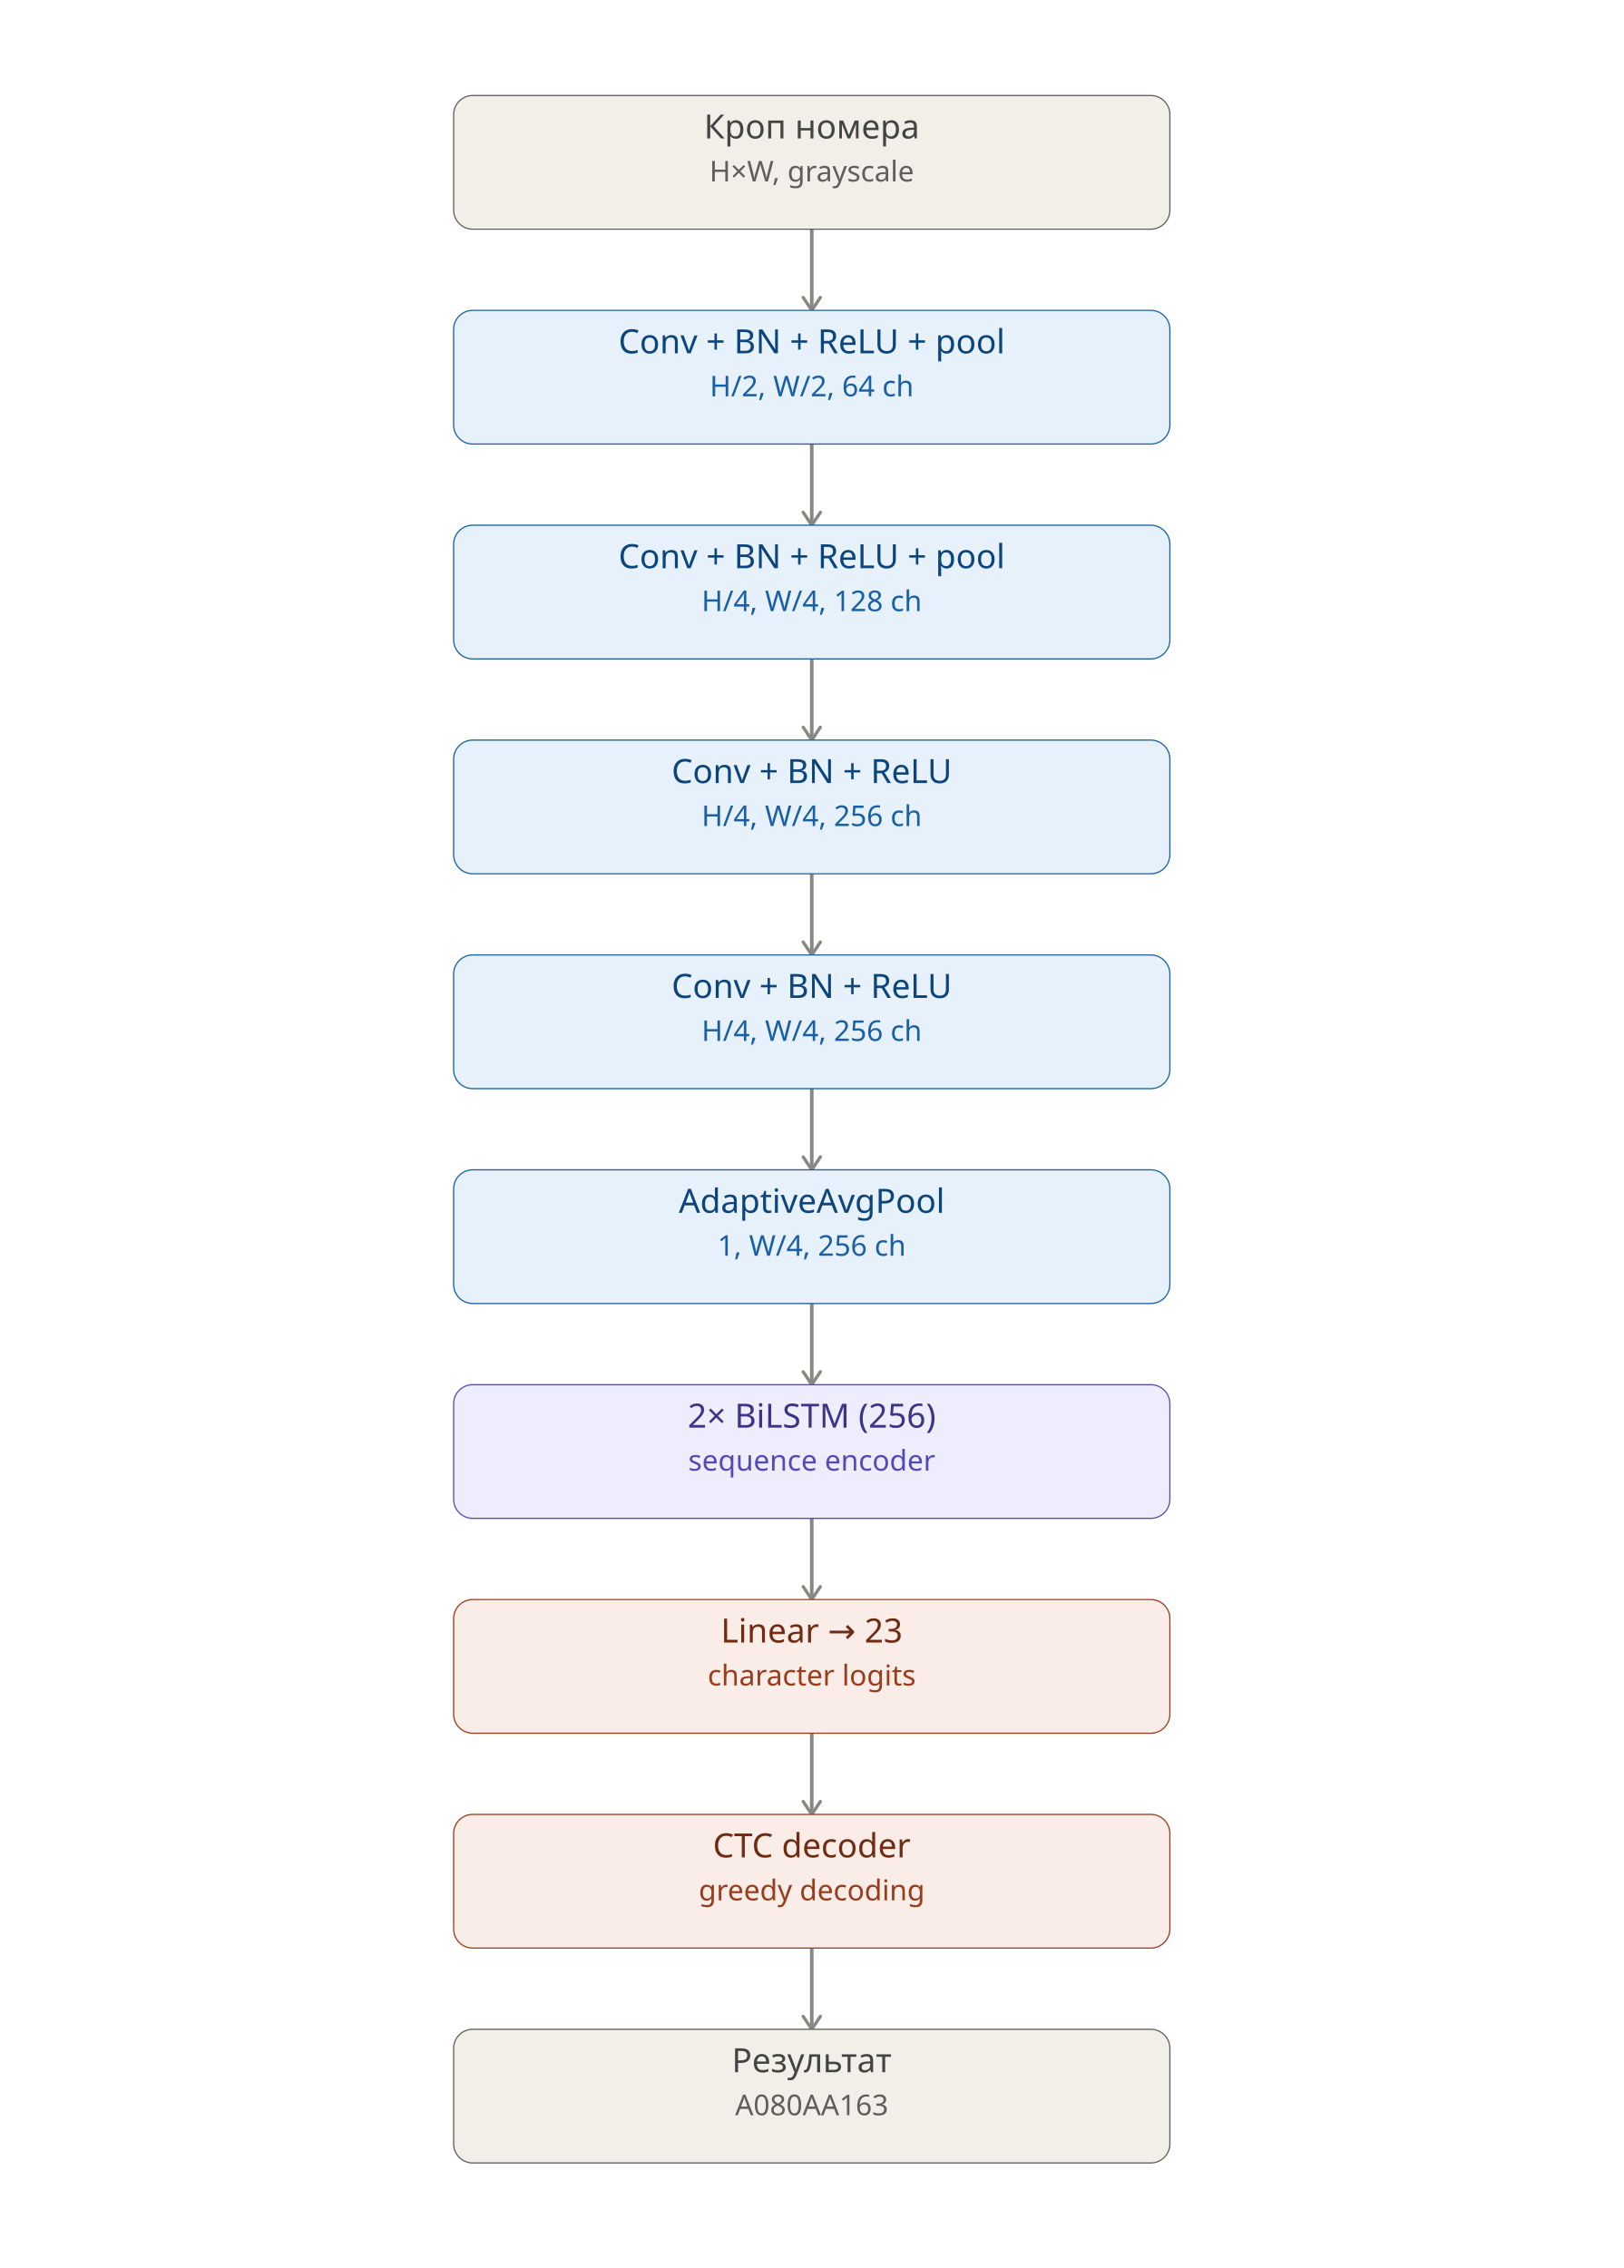
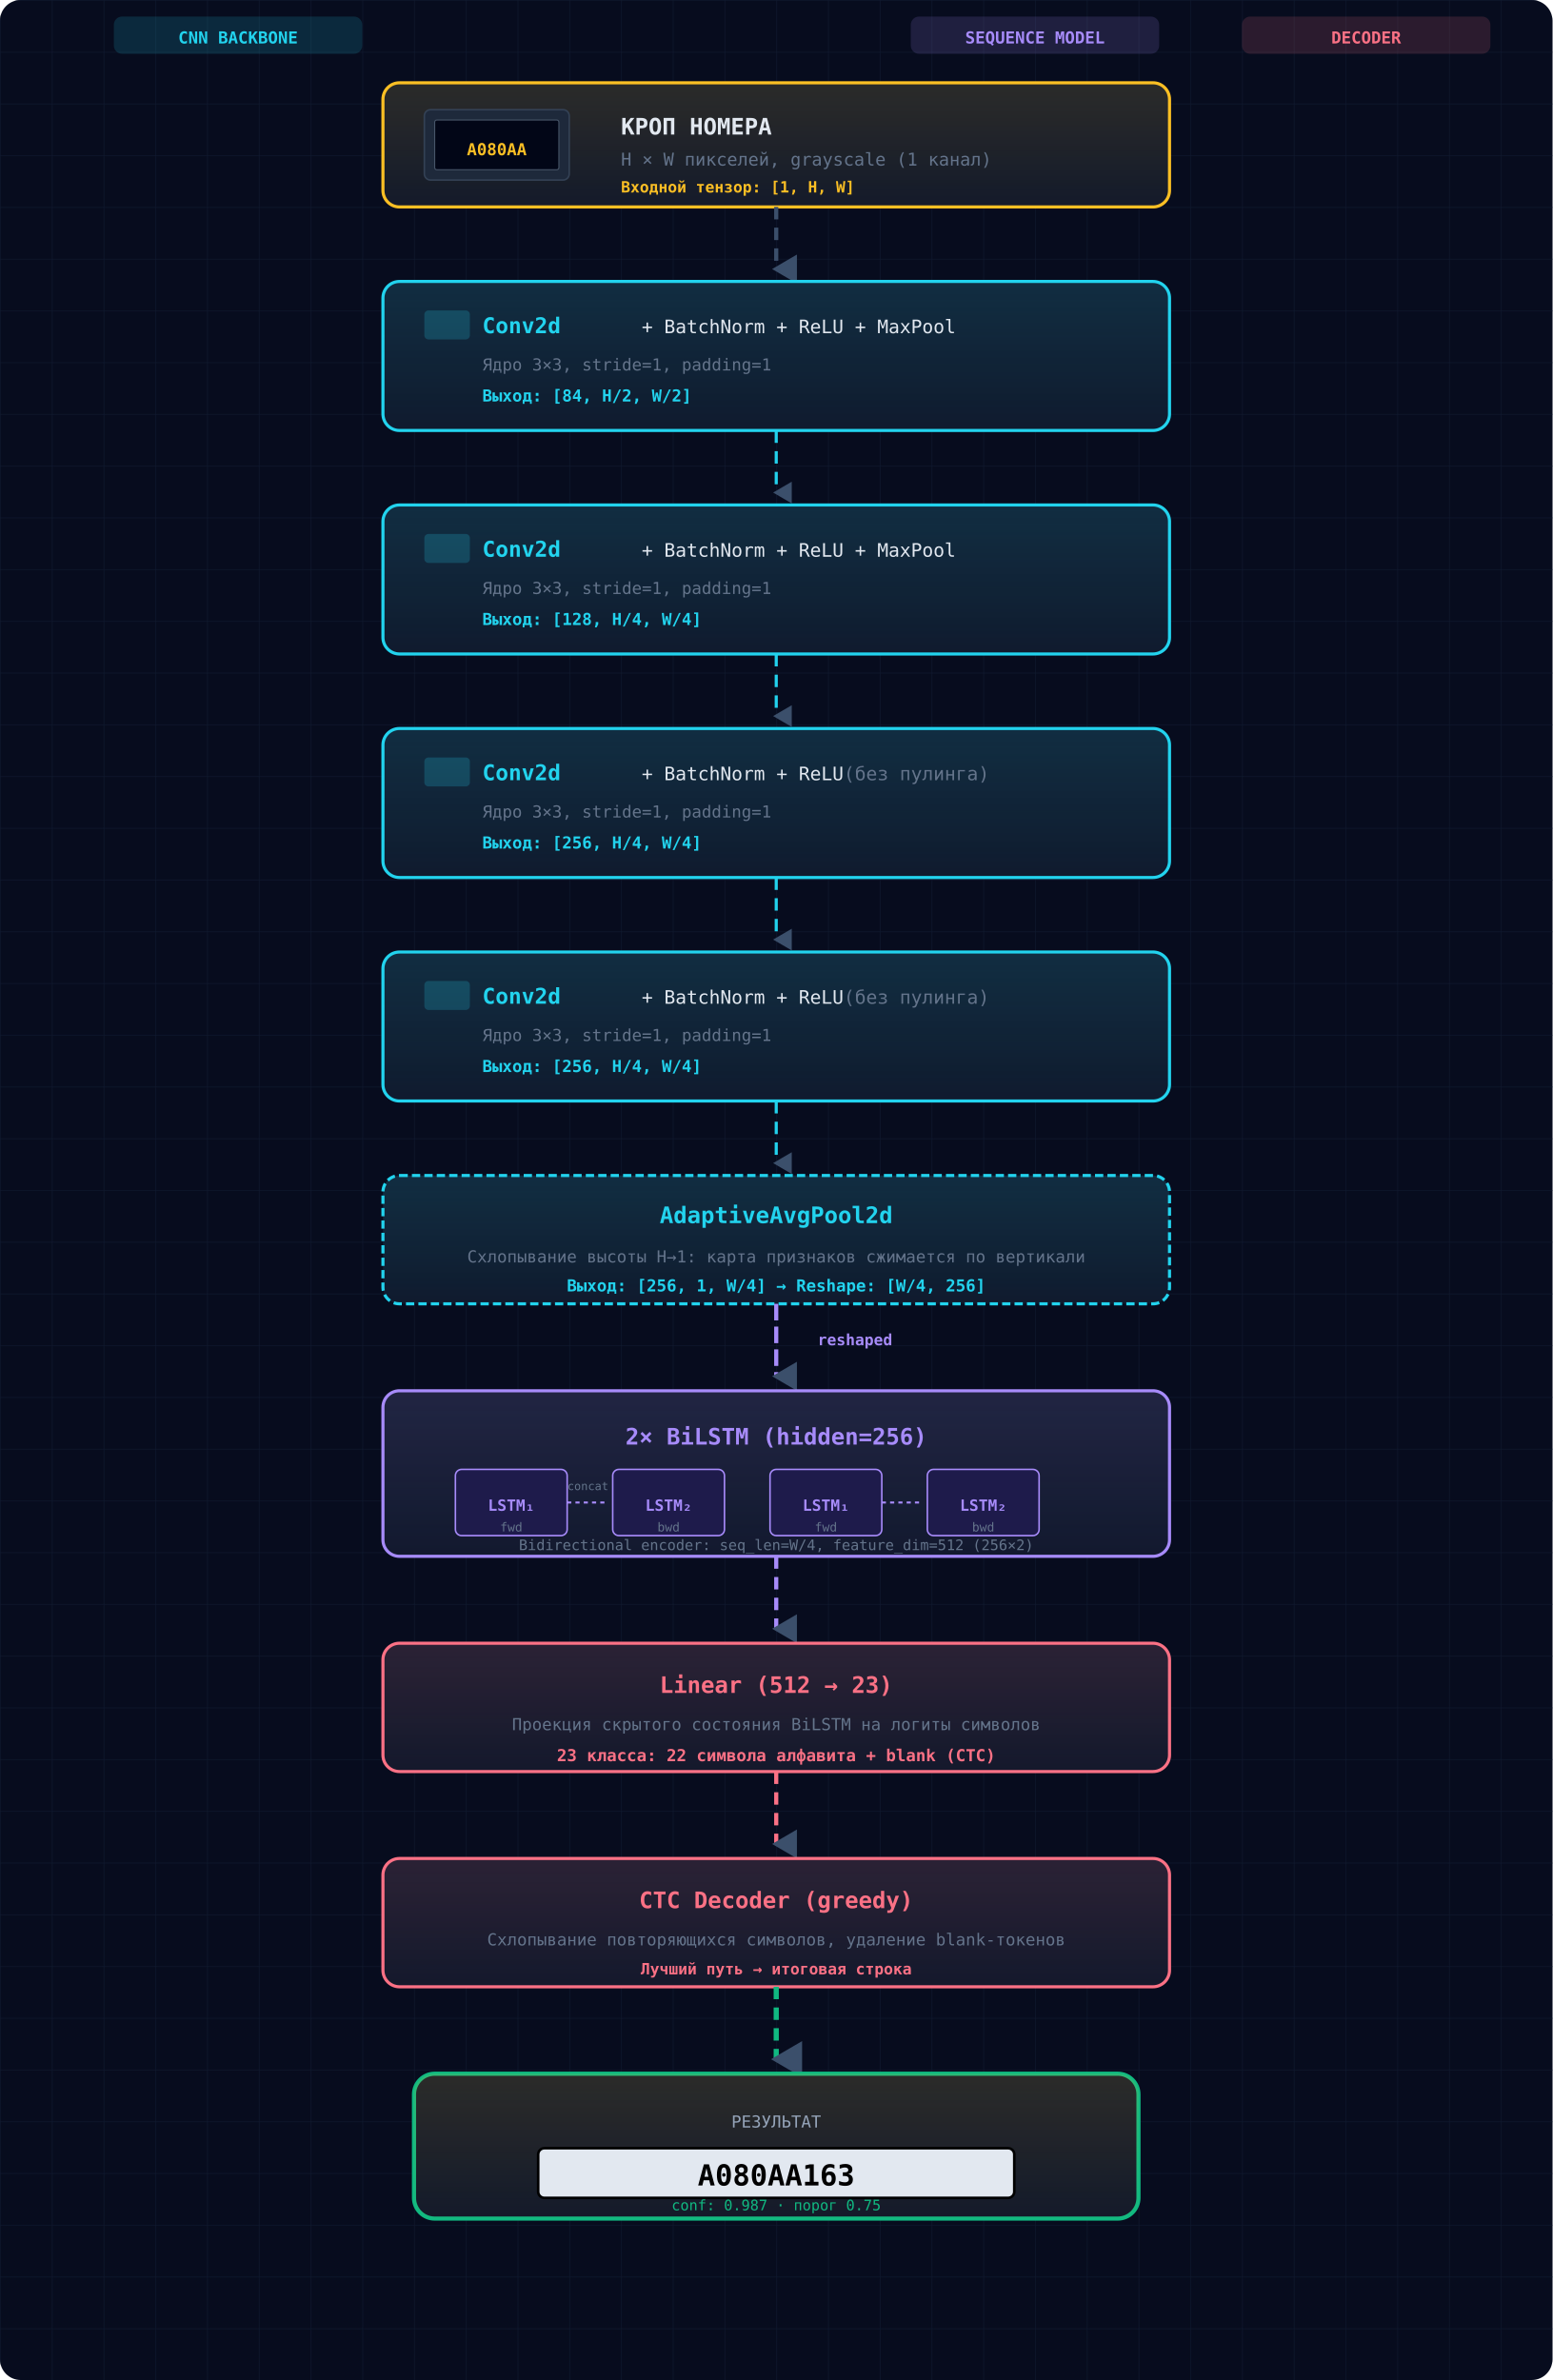
- <svg xmlns="http://www.w3.org/2000/svg" width="100%" viewBox="0 0 680 950" role="img">
+ <svg xmlns="http://www.w3.org/2000/svg" viewBox="0 0 750 1150">
  <defs>
-     <marker id="arrow" viewBox="0 0 10 10" refX="8" refY="5" markerWidth="6" markerHeight="6" orient="auto-start-reverse">
-       <path d="M2 1L8 5L2 9" fill="none" stroke="#898781" stroke-width="1.5" stroke-linecap="round" stroke-linejoin="round" />
+     <marker id="arrow-down" markerWidth="7" markerHeight="6" refX="3.5" refY="5" orient="auto">
+       <polygon points="0 0, 7 0, 3.5 6" fill="#3b4f6b" />
    </marker>
+     <pattern id="grid" width="25" height="25" patternUnits="userSpaceOnUse">
+       <path d="M 25 0 L 0 0 0 25" fill="none" stroke="#10192e" stroke-width="0.6" />
+     </pattern>
+     <linearGradient id="grad-input" x1="0%" y1="0%" x2="0%" y2="100%">
+       <stop offset="0%" stop-color="rgba(251, 191, 36, 0.12)" />
+       <stop offset="100%" stop-color="rgba(251, 191, 36, 0.02)" />
+     </linearGradient>
+     <linearGradient id="grad-cnn" x1="0%" y1="0%" x2="0%" y2="100%">
+       <stop offset="0%" stop-color="rgba(34, 211, 238, 0.12)" />
+       <stop offset="100%" stop-color="rgba(34, 211, 238, 0.02)" />
+     </linearGradient>
+     <linearGradient id="grad-rnn" x1="0%" y1="0%" x2="0%" y2="100%">
+       <stop offset="0%" stop-color="rgba(167, 139, 250, 0.12)" />
+       <stop offset="100%" stop-color="rgba(167, 139, 250, 0.02)" />
+     </linearGradient>
+     <linearGradient id="grad-out" x1="0%" y1="0%" x2="0%" y2="100%">
+       <stop offset="0%" stop-color="rgba(251, 113, 133, 0.12)" />
+       <stop offset="100%" stop-color="rgba(251, 113, 133, 0.02)" />
+     </linearGradient>
  </defs>
-   <line x1="340" y1="96" x2="340" y2="130" marker-end="url(#arrow)" style="fill:none;stroke:#898781;stroke-width:1.5px" />
-   <line x1="340" y1="186" x2="340" y2="220" marker-end="url(#arrow)" style="fill:none;stroke:#898781;stroke-width:1.5px" />
-   <line x1="340" y1="276" x2="340" y2="310" marker-end="url(#arrow)" style="fill:none;stroke:#898781;stroke-width:1.5px" />
-   <line x1="340" y1="366" x2="340" y2="400" marker-end="url(#arrow)" style="fill:none;stroke:#898781;stroke-width:1.5px" />
-   <line x1="340" y1="456" x2="340" y2="490" marker-end="url(#arrow)" style="fill:none;stroke:#898781;stroke-width:1.5px" />
-   <line x1="340" y1="546" x2="340" y2="580" marker-end="url(#arrow)" style="fill:none;stroke:#898781;stroke-width:1.5px" />
-   <line x1="340" y1="636" x2="340" y2="670" marker-end="url(#arrow)" style="fill:none;stroke:#898781;stroke-width:1.5px" />
-   <line x1="340" y1="726" x2="340" y2="760" marker-end="url(#arrow)" style="fill:none;stroke:#898781;stroke-width:1.5px" />
-   <line x1="340" y1="816" x2="340" y2="850" marker-end="url(#arrow)" style="fill:none;stroke:#898781;stroke-width:1.5px" />
-   <g>
-     <rect x="190" y="40" width="300" height="56" rx="8" fill="#F1EFE8" stroke="#5F5E5A" stroke-width="0.5" />
-     <text x="340" y="58" text-anchor="middle" fill="#444441" font-family="sans-serif" font-size="14" font-weight="500">Кроп номера</text>
-     <text x="340" y="76" text-anchor="middle" fill="#5F5E5A" font-family="sans-serif" font-size="12">H×W, grayscale</text>
-   </g>
-   <g>
-     <rect x="190" y="130" width="300" height="56" rx="8" fill="#E6F1FB" stroke="#185FA5" stroke-width="0.5" />
-     <text x="340" y="148" text-anchor="middle" fill="#0C447C" font-family="sans-serif" font-size="14" font-weight="500">Conv + BN + ReLU + pool</text>
-     <text x="340" y="166" text-anchor="middle" fill="#185FA5" font-family="sans-serif" font-size="12">H/2, W/2, 64 ch</text>
-   </g>
-   <g>
-     <rect x="190" y="220" width="300" height="56" rx="8" fill="#E6F1FB" stroke="#185FA5" stroke-width="0.5" />
-     <text x="340" y="238" text-anchor="middle" fill="#0C447C" font-family="sans-serif" font-size="14" font-weight="500">Conv + BN + ReLU + pool</text>
-     <text x="340" y="256" text-anchor="middle" fill="#185FA5" font-family="sans-serif" font-size="12">H/4, W/4, 128 ch</text>
-   </g>
-   <g>
-     <rect x="190" y="310" width="300" height="56" rx="8" fill="#E6F1FB" stroke="#185FA5" stroke-width="0.5" />
-     <text x="340" y="328" text-anchor="middle" fill="#0C447C" font-family="sans-serif" font-size="14" font-weight="500">Conv + BN + ReLU</text>
-     <text x="340" y="346" text-anchor="middle" fill="#185FA5" font-family="sans-serif" font-size="12">H/4, W/4, 256 ch</text>
-   </g>
-   <g>
-     <rect x="190" y="400" width="300" height="56" rx="8" fill="#E6F1FB" stroke="#185FA5" stroke-width="0.5" />
-     <text x="340" y="418" text-anchor="middle" fill="#0C447C" font-family="sans-serif" font-size="14" font-weight="500">Conv + BN + ReLU</text>
-     <text x="340" y="436" text-anchor="middle" fill="#185FA5" font-family="sans-serif" font-size="12">H/4, W/4, 256 ch</text>
-   </g>
-   <g>
-     <rect x="190" y="490" width="300" height="56" rx="8" fill="#E6F1FB" stroke="#185FA5" stroke-width="0.5" />
-     <text x="340" y="508" text-anchor="middle" fill="#0C447C" font-family="sans-serif" font-size="14" font-weight="500">AdaptiveAvgPool</text>
-     <text x="340" y="526" text-anchor="middle" fill="#185FA5" font-family="sans-serif" font-size="12">1, W/4, 256 ch</text>
-   </g>
-   <g>
-     <rect x="190" y="580" width="300" height="56" rx="8" fill="#EEEDFE" stroke="#534AB7" stroke-width="0.5" />
-     <text x="340" y="598" text-anchor="middle" fill="#3C3489" font-family="sans-serif" font-size="14" font-weight="500">2× BiLSTM (256)</text>
-     <text x="340" y="616" text-anchor="middle" fill="#534AB7" font-family="sans-serif" font-size="12">sequence encoder</text>
-   </g>
-   <g>
-     <rect x="190" y="670" width="300" height="56" rx="8" fill="#FAECE7" stroke="#993C1D" stroke-width="0.5" />
-     <text x="340" y="688" text-anchor="middle" fill="#712B13" font-family="sans-serif" font-size="14" font-weight="500">Linear → 23</text>
-     <text x="340" y="706" text-anchor="middle" fill="#993C1D" font-family="sans-serif" font-size="12">character logits</text>
-   </g>
-   <g>
-     <rect x="190" y="760" width="300" height="56" rx="8" fill="#FAECE7" stroke="#993C1D" stroke-width="0.5" />
-     <text x="340" y="778" text-anchor="middle" fill="#712B13" font-family="sans-serif" font-size="14" font-weight="500">CTC decoder</text>
-     <text x="340" y="796" text-anchor="middle" fill="#993C1D" font-family="sans-serif" font-size="12">greedy decoding</text>
-   </g>
-   <g>
-     <rect x="190" y="850" width="300" height="56" rx="8" fill="#F1EFE8" stroke="#5F5E5A" stroke-width="0.5" />
-     <text x="340" y="868" text-anchor="middle" fill="#444441" font-family="sans-serif" font-size="14" font-weight="500">Результат</text>
-     <text x="340" y="886" text-anchor="middle" fill="#5F5E5A" font-family="sans-serif" font-size="12">A080AA163</text>
-   </g>
+   <rect width="100%" height="100%" fill="#070c1e" rx="10" />
+   <rect width="100%" height="100%" fill="url(#grid)" rx="10" />
+   <rect x="55" y="8" width="120" height="18" rx="4" fill="#22d3ee" opacity="0.15" />
+   <text x="115" y="21" fill="#22d3ee" font-size="8" font-weight="bold" text-anchor="middle" font-family="monospace">CNN BACKBONE</text>
+   <rect x="440" y="8" width="120" height="18" rx="4" fill="#a78bfa" opacity="0.15" />
+   <text x="500" y="21" fill="#a78bfa" font-size="8" font-weight="bold" text-anchor="middle" font-family="monospace">SEQUENCE MODEL</text>
+   <rect x="600" y="8" width="120" height="18" rx="4" fill="#fb7185" opacity="0.15" />
+   <text x="660" y="21" fill="#fb7185" font-size="8" font-weight="bold" text-anchor="middle" font-family="monospace">DECODER</text>
+   <rect x="185" y="40" width="380" height="60" rx="8" fill="#0f172a" stroke="#fbbf24" stroke-width="1.5" />
+   <rect x="185" y="40" width="380" height="60" rx="8" fill="url(#grad-input)" />
+   <rect x="205" y="53" width="70" height="34" rx="3" fill="#1e293b" stroke="#334155" stroke-width="0.75" />
+   <rect x="210" y="58" width="60" height="24" rx="1" fill="#020617" stroke="#475569" stroke-width="0.5" />
+   <text x="240" y="75" fill="#fbbf24" font-size="8" font-weight="900" text-anchor="middle" font-family="monospace">A080AA</text>
+   <text x="300" y="65" fill="#e2e8f0" font-size="11" font-weight="bold" font-family="monospace">КРОП НОМЕРА</text>
+   <text x="300" y="80" fill="#64748b" font-size="8.5" font-family="monospace">H × W пикселей, grayscale (1 канал)</text>
+   <text x="300" y="93" fill="#fbbf24" font-size="7.5" font-weight="bold" font-family="monospace">Входной тензор: [1, H, W]</text>
+   <line x1="375" y1="100" x2="375" y2="130" stroke="#3b4f6b" stroke-width="2" stroke-dasharray="6,4" marker-end="url(#arrow-down)" />
+   <rect x="185" y="136" width="380" height="72" rx="8" fill="#0f172a" stroke="#22d3ee" stroke-width="1.5" />
+   <rect x="185" y="136" width="380" height="72" rx="8" fill="url(#grad-cnn)" />
+   <rect x="205" y="150" width="22" height="14" rx="2" fill="#22d3ee" opacity="0.2" />
+   <text x="233" y="161" fill="#22d3ee" font-size="10.5" font-weight="bold" font-family="monospace">Conv2d</text>
+   <text x="310" y="161" fill="#e2e8f0" font-size="9" font-family="monospace">+ BatchNorm + ReLU + MaxPool</text>
+   <text x="233" y="179" fill="#64748b" font-size="8" font-family="monospace">Ядро 3×3, stride=1, padding=1</text>
+   <text x="233" y="194" fill="#22d3ee" font-size="8" font-weight="bold" font-family="monospace">Выход: [84, H/2, W/2]</text>
+   <line x1="375" y1="208" x2="375" y2="238" stroke="#22d3ee" stroke-width="1.5" stroke-dasharray="6,4" marker-end="url(#arrow-down)" />
+   <rect x="185" y="244" width="380" height="72" rx="8" fill="#0f172a" stroke="#22d3ee" stroke-width="1.5" />
+   <rect x="185" y="244" width="380" height="72" rx="8" fill="url(#grad-cnn)" />
+   <rect x="205" y="258" width="22" height="14" rx="2" fill="#22d3ee" opacity="0.2" />
+   <text x="233" y="269" fill="#22d3ee" font-size="10.5" font-weight="bold" font-family="monospace">Conv2d</text>
+   <text x="310" y="269" fill="#e2e8f0" font-size="9" font-family="monospace">+ BatchNorm + ReLU + MaxPool</text>
+   <text x="233" y="287" fill="#64748b" font-size="8" font-family="monospace">Ядро 3×3, stride=1, padding=1</text>
+   <text x="233" y="302" fill="#22d3ee" font-size="8" font-weight="bold" font-family="monospace">Выход: [128, H/4, W/4]</text>
+   <line x1="375" y1="316" x2="375" y2="346" stroke="#22d3ee" stroke-width="1.5" stroke-dasharray="6,4" marker-end="url(#arrow-down)" />
+   <rect x="185" y="352" width="380" height="72" rx="8" fill="#0f172a" stroke="#22d3ee" stroke-width="1.5" />
+   <rect x="185" y="352" width="380" height="72" rx="8" fill="url(#grad-cnn)" />
+   <rect x="205" y="366" width="22" height="14" rx="2" fill="#22d3ee" opacity="0.2" />
+   <text x="233" y="377" fill="#22d3ee" font-size="10.5" font-weight="bold" font-family="monospace">Conv2d</text>
+   <text x="310" y="377" fill="#e2e8f0" font-size="9" font-family="monospace">+ BatchNorm + ReLU<tspan fill="#64748b"> (без пулинга)</tspan>
+   </text>
+   <text x="233" y="395" fill="#64748b" font-size="8" font-family="monospace">Ядро 3×3, stride=1, padding=1</text>
+   <text x="233" y="410" fill="#22d3ee" font-size="8" font-weight="bold" font-family="monospace">Выход: [256, H/4, W/4]</text>
+   <line x1="375" y1="424" x2="375" y2="454" stroke="#22d3ee" stroke-width="1.5" stroke-dasharray="6,4" marker-end="url(#arrow-down)" />
+   <rect x="185" y="460" width="380" height="72" rx="8" fill="#0f172a" stroke="#22d3ee" stroke-width="1.5" />
+   <rect x="185" y="460" width="380" height="72" rx="8" fill="url(#grad-cnn)" />
+   <rect x="205" y="474" width="22" height="14" rx="2" fill="#22d3ee" opacity="0.2" />
+   <text x="233" y="485" fill="#22d3ee" font-size="10.5" font-weight="bold" font-family="monospace">Conv2d</text>
+   <text x="310" y="485" fill="#e2e8f0" font-size="9" font-family="monospace">+ BatchNorm + ReLU<tspan fill="#64748b"> (без пулинга)</tspan>
+   </text>
+   <text x="233" y="503" fill="#64748b" font-size="8" font-family="monospace">Ядро 3×3, stride=1, padding=1</text>
+   <text x="233" y="518" fill="#22d3ee" font-size="8" font-weight="bold" font-family="monospace">Выход: [256, H/4, W/4]</text>
+   <line x1="375" y1="532" x2="375" y2="562" stroke="#22d3ee" stroke-width="1.5" stroke-dasharray="6,4" marker-end="url(#arrow-down)" />
+   <rect x="185" y="568" width="380" height="62" rx="8" fill="#0f172a" stroke="#22d3ee" stroke-width="1.5" stroke-dasharray="4,2" />
+   <rect x="185" y="568" width="380" height="62" rx="8" fill="url(#grad-cnn)" />
+   <text x="375" y="591" fill="#22d3ee" font-size="11" font-weight="bold" text-anchor="middle" font-family="monospace">AdaptiveAvgPool2d</text>
+   <text x="375" y="610" fill="#64748b" font-size="8" text-anchor="middle" font-family="monospace">Схлопывание высоты H→1: карта признаков сжимается по вертикали</text>
+   <text x="375" y="624" fill="#22d3ee" font-size="8" font-weight="bold" text-anchor="middle" font-family="monospace">Выход: [256, 1, W/4]  →  Reshape: [W/4, 256]</text>
+   <line x1="375" y1="630" x2="375" y2="665" stroke="#a78bfa" stroke-width="2" stroke-dasharray="8,3" marker-end="url(#arrow-down)" />
+   <text x="395" y="650" fill="#a78bfa" font-size="7.5" font-weight="bold" font-family="monospace">reshaped</text>
+   <rect x="185" y="672" width="380" height="80" rx="8" fill="#0f172a" stroke="#a78bfa" stroke-width="1.5" />
+   <rect x="185" y="672" width="380" height="80" rx="8" fill="url(#grad-rnn)" />
+   <text x="375" y="698" fill="#a78bfa" font-size="11" font-weight="bold" text-anchor="middle" font-family="monospace">2× BiLSTM (hidden=256)</text>
+   <rect x="220" y="710" width="54" height="32" rx="3" fill="#1e1b4b" stroke="#a78bfa" stroke-width="0.75" />
+   <text x="247" y="730" fill="#a78bfa" font-size="7.5" font-weight="bold" text-anchor="middle" font-family="monospace">LSTM₁</text>
+   <text x="247" y="740" fill="#64748b" font-size="6" text-anchor="middle" font-family="monospace">fwd</text>
+   <rect x="296" y="710" width="54" height="32" rx="3" fill="#1e1b4b" stroke="#a78bfa" stroke-width="0.75" />
+   <text x="323" y="730" fill="#a78bfa" font-size="7.5" font-weight="bold" text-anchor="middle" font-family="monospace">LSTM₂</text>
+   <text x="323" y="740" fill="#64748b" font-size="6" text-anchor="middle" font-family="monospace">bwd</text>
+   <line x1="274" y1="726" x2="294" y2="726" stroke="#a78bfa" stroke-width="1" stroke-dasharray="2,2" />
+   <text x="284" y="720" fill="#64748b" font-size="5.5" text-anchor="middle" font-family="monospace">concat</text>
+   <rect x="372" y="710" width="54" height="32" rx="3" fill="#1e1b4b" stroke="#a78bfa" stroke-width="0.75" />
+   <text x="399" y="730" fill="#a78bfa" font-size="7.5" font-weight="bold" text-anchor="middle" font-family="monospace">LSTM₁</text>
+   <text x="399" y="740" fill="#64748b" font-size="6" text-anchor="middle" font-family="monospace">fwd</text>
+   <rect x="448" y="710" width="54" height="32" rx="3" fill="#1e1b4b" stroke="#a78bfa" stroke-width="0.75" />
+   <text x="475" y="730" fill="#a78bfa" font-size="7.5" font-weight="bold" text-anchor="middle" font-family="monospace">LSTM₂</text>
+   <text x="475" y="740" fill="#64748b" font-size="6" text-anchor="middle" font-family="monospace">bwd</text>
+   <line x1="426" y1="726" x2="446" y2="726" stroke="#a78bfa" stroke-width="1" stroke-dasharray="2,2" />
+   <text x="375" y="749" fill="#64748b" font-size="7" text-anchor="middle" font-family="monospace">Bidirectional encoder: seq_len=W/4, feature_dim=512 (256×2)</text>
+   <line x1="375" y1="752" x2="375" y2="787" stroke="#a78bfa" stroke-width="2" stroke-dasharray="6,4" marker-end="url(#arrow-down)" />
+   <rect x="185" y="794" width="380" height="62" rx="8" fill="#0f172a" stroke="#fb7185" stroke-width="1.5" />
+   <rect x="185" y="794" width="380" height="62" rx="8" fill="url(#grad-out)" />
+   <text x="375" y="818" fill="#fb7185" font-size="11" font-weight="bold" text-anchor="middle" font-family="monospace">Linear (512 → 23)</text>
+   <text x="375" y="836" fill="#64748b" font-size="8" text-anchor="middle" font-family="monospace">Проекция скрытого состояния BiLSTM на логиты символов</text>
+   <text x="375" y="851" fill="#fb7185" font-size="8" font-weight="bold" text-anchor="middle" font-family="monospace">23 класса: 22 символа алфавита + blank (CTC)</text>
+   <line x1="375" y1="856" x2="375" y2="891" stroke="#fb7185" stroke-width="2" stroke-dasharray="6,4" marker-end="url(#arrow-down)" />
+   <rect x="185" y="898" width="380" height="62" rx="8" fill="#0f172a" stroke="#fb7185" stroke-width="1.5" />
+   <rect x="185" y="898" width="380" height="62" rx="8" fill="url(#grad-out)" />
+   <text x="375" y="922" fill="#fb7185" font-size="11" font-weight="bold" text-anchor="middle" font-family="monospace">CTC Decoder (greedy)</text>
+   <text x="375" y="940" fill="#64748b" font-size="8" text-anchor="middle" font-family="monospace">Схлопывание повторяющихся символов, удаление blank-токенов</text>
+   <text x="375" y="954" fill="#fb7185" font-size="7.5" font-weight="bold" text-anchor="middle" font-family="monospace">Лучший путь → итоговая строка</text>
+   <line x1="375" y1="960" x2="375" y2="995" stroke="#10b981" stroke-width="2.5" stroke-dasharray="6,4" marker-end="url(#arrow-down)" />
+   <rect x="200" y="1002" width="350" height="70" rx="10" fill="#0f172a" stroke="#10b981" stroke-width="2" />
+   <rect x="200" y="1002" width="350" height="70" rx="10" fill="url(#grad-input)" />
+   <text x="375" y="1028" fill="#94a3b8" font-size="8" text-anchor="middle" font-family="monospace">РЕЗУЛЬТАТ</text>
+   <rect x="260" y="1038" width="230" height="24" rx="3" fill="#e2e8f0" stroke="#000" stroke-width="1.25" />
+   <text x="375" y="1056" fill="#000" font-size="14" font-weight="900" text-anchor="middle" font-family="monospace">A080AA163</text>
+   <text x="375" y="1068" fill="#10b981" font-size="7" text-anchor="middle" font-family="monospace">conf: 0.987 · порог 0.75</text>
</svg>
